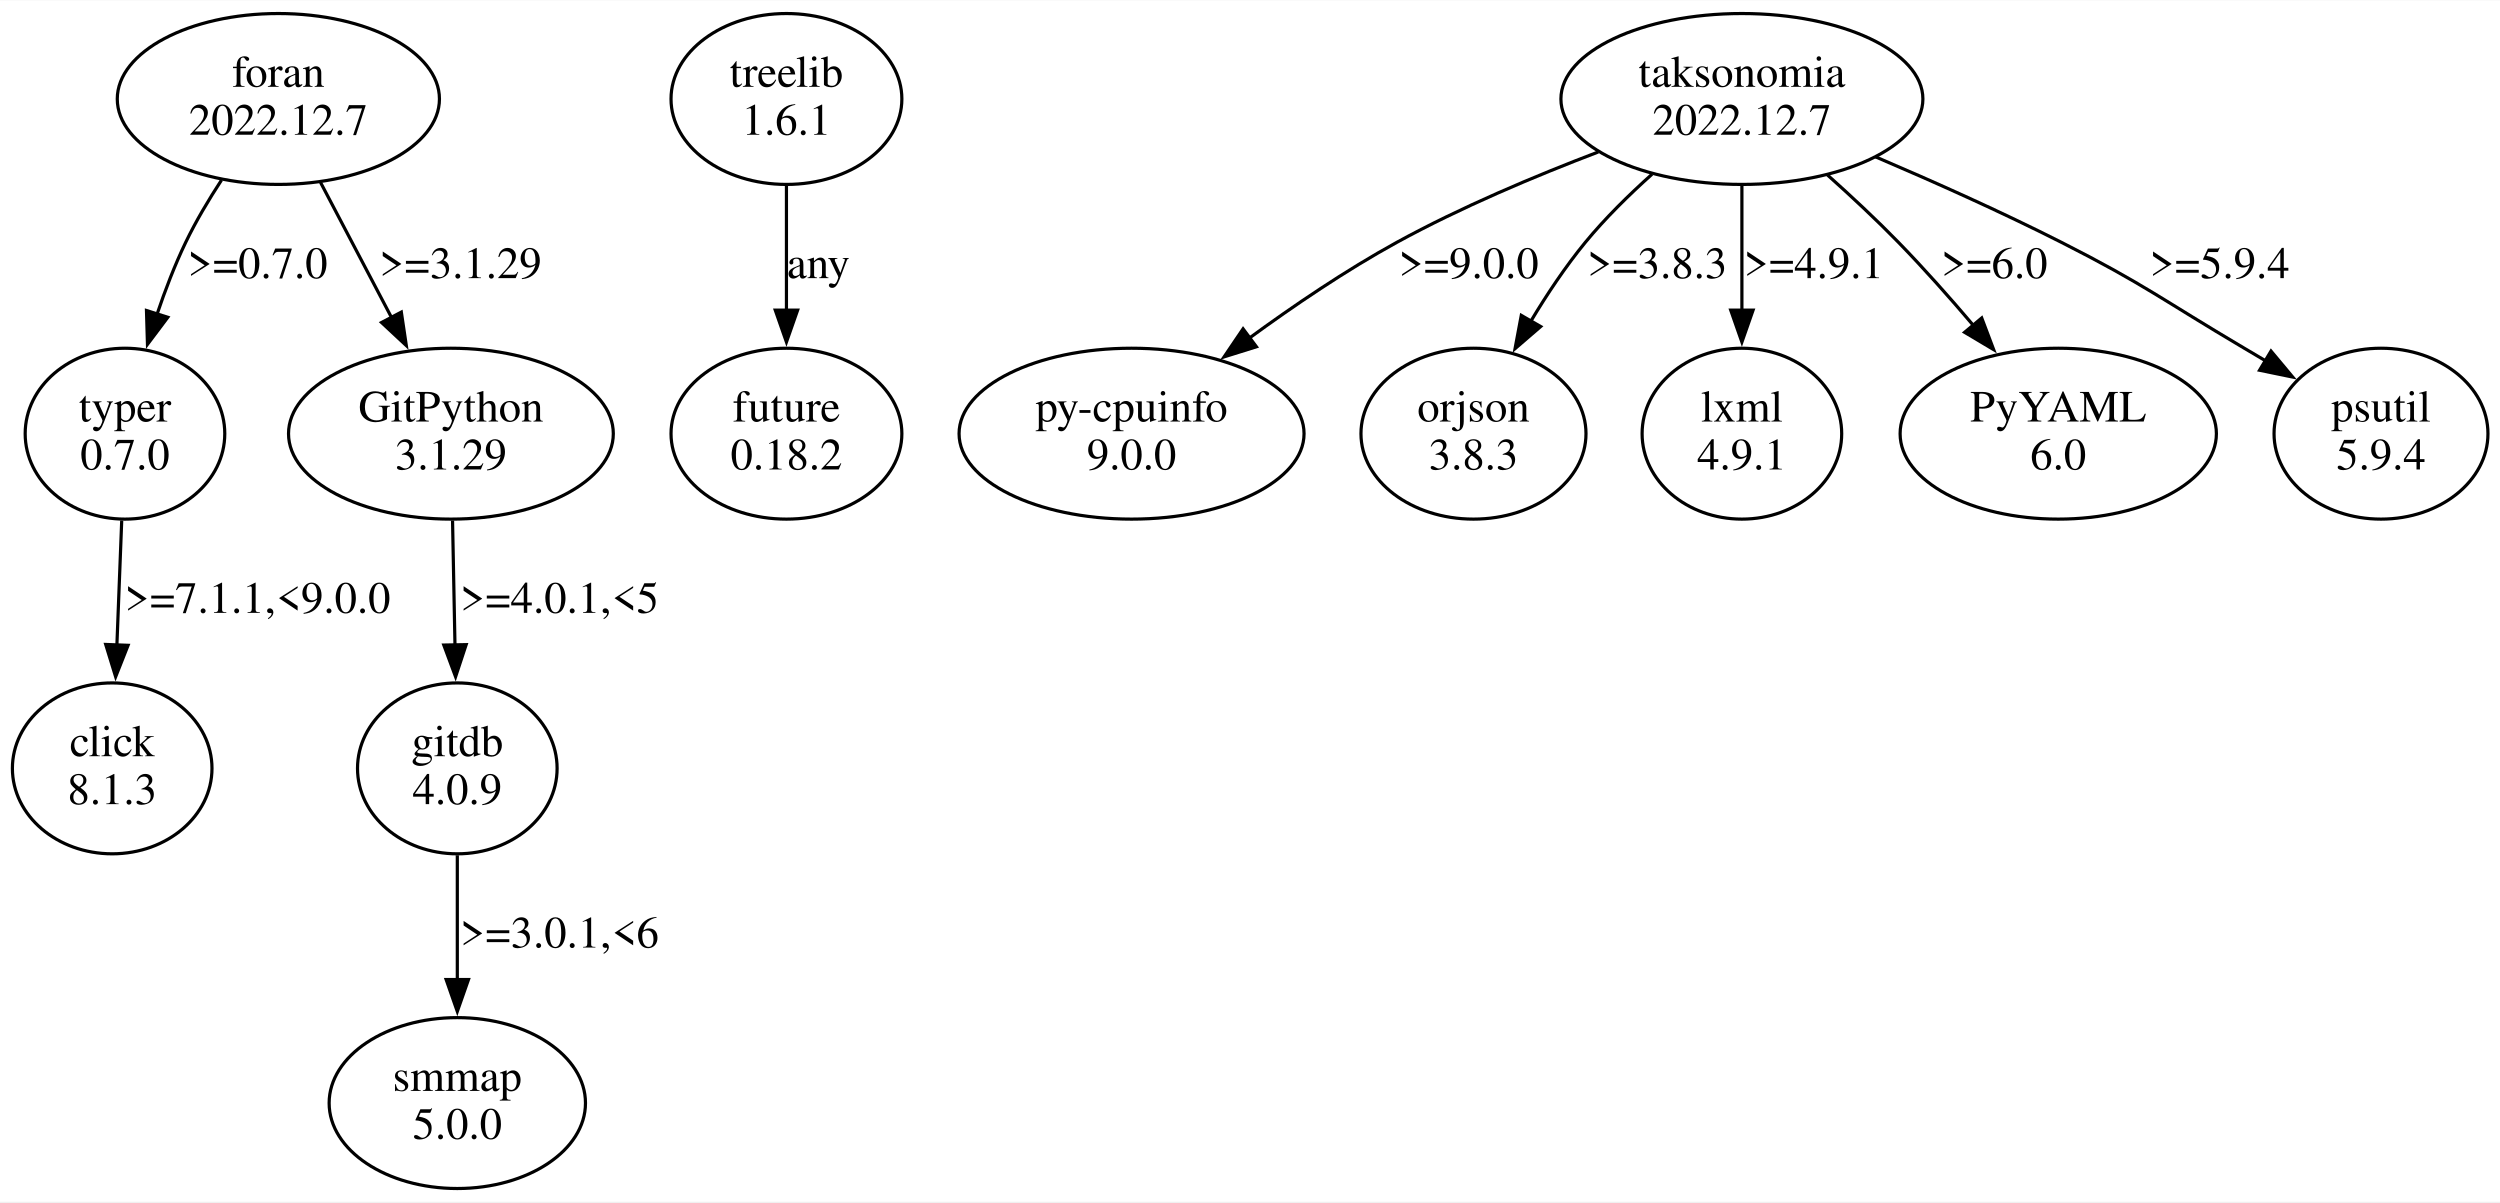
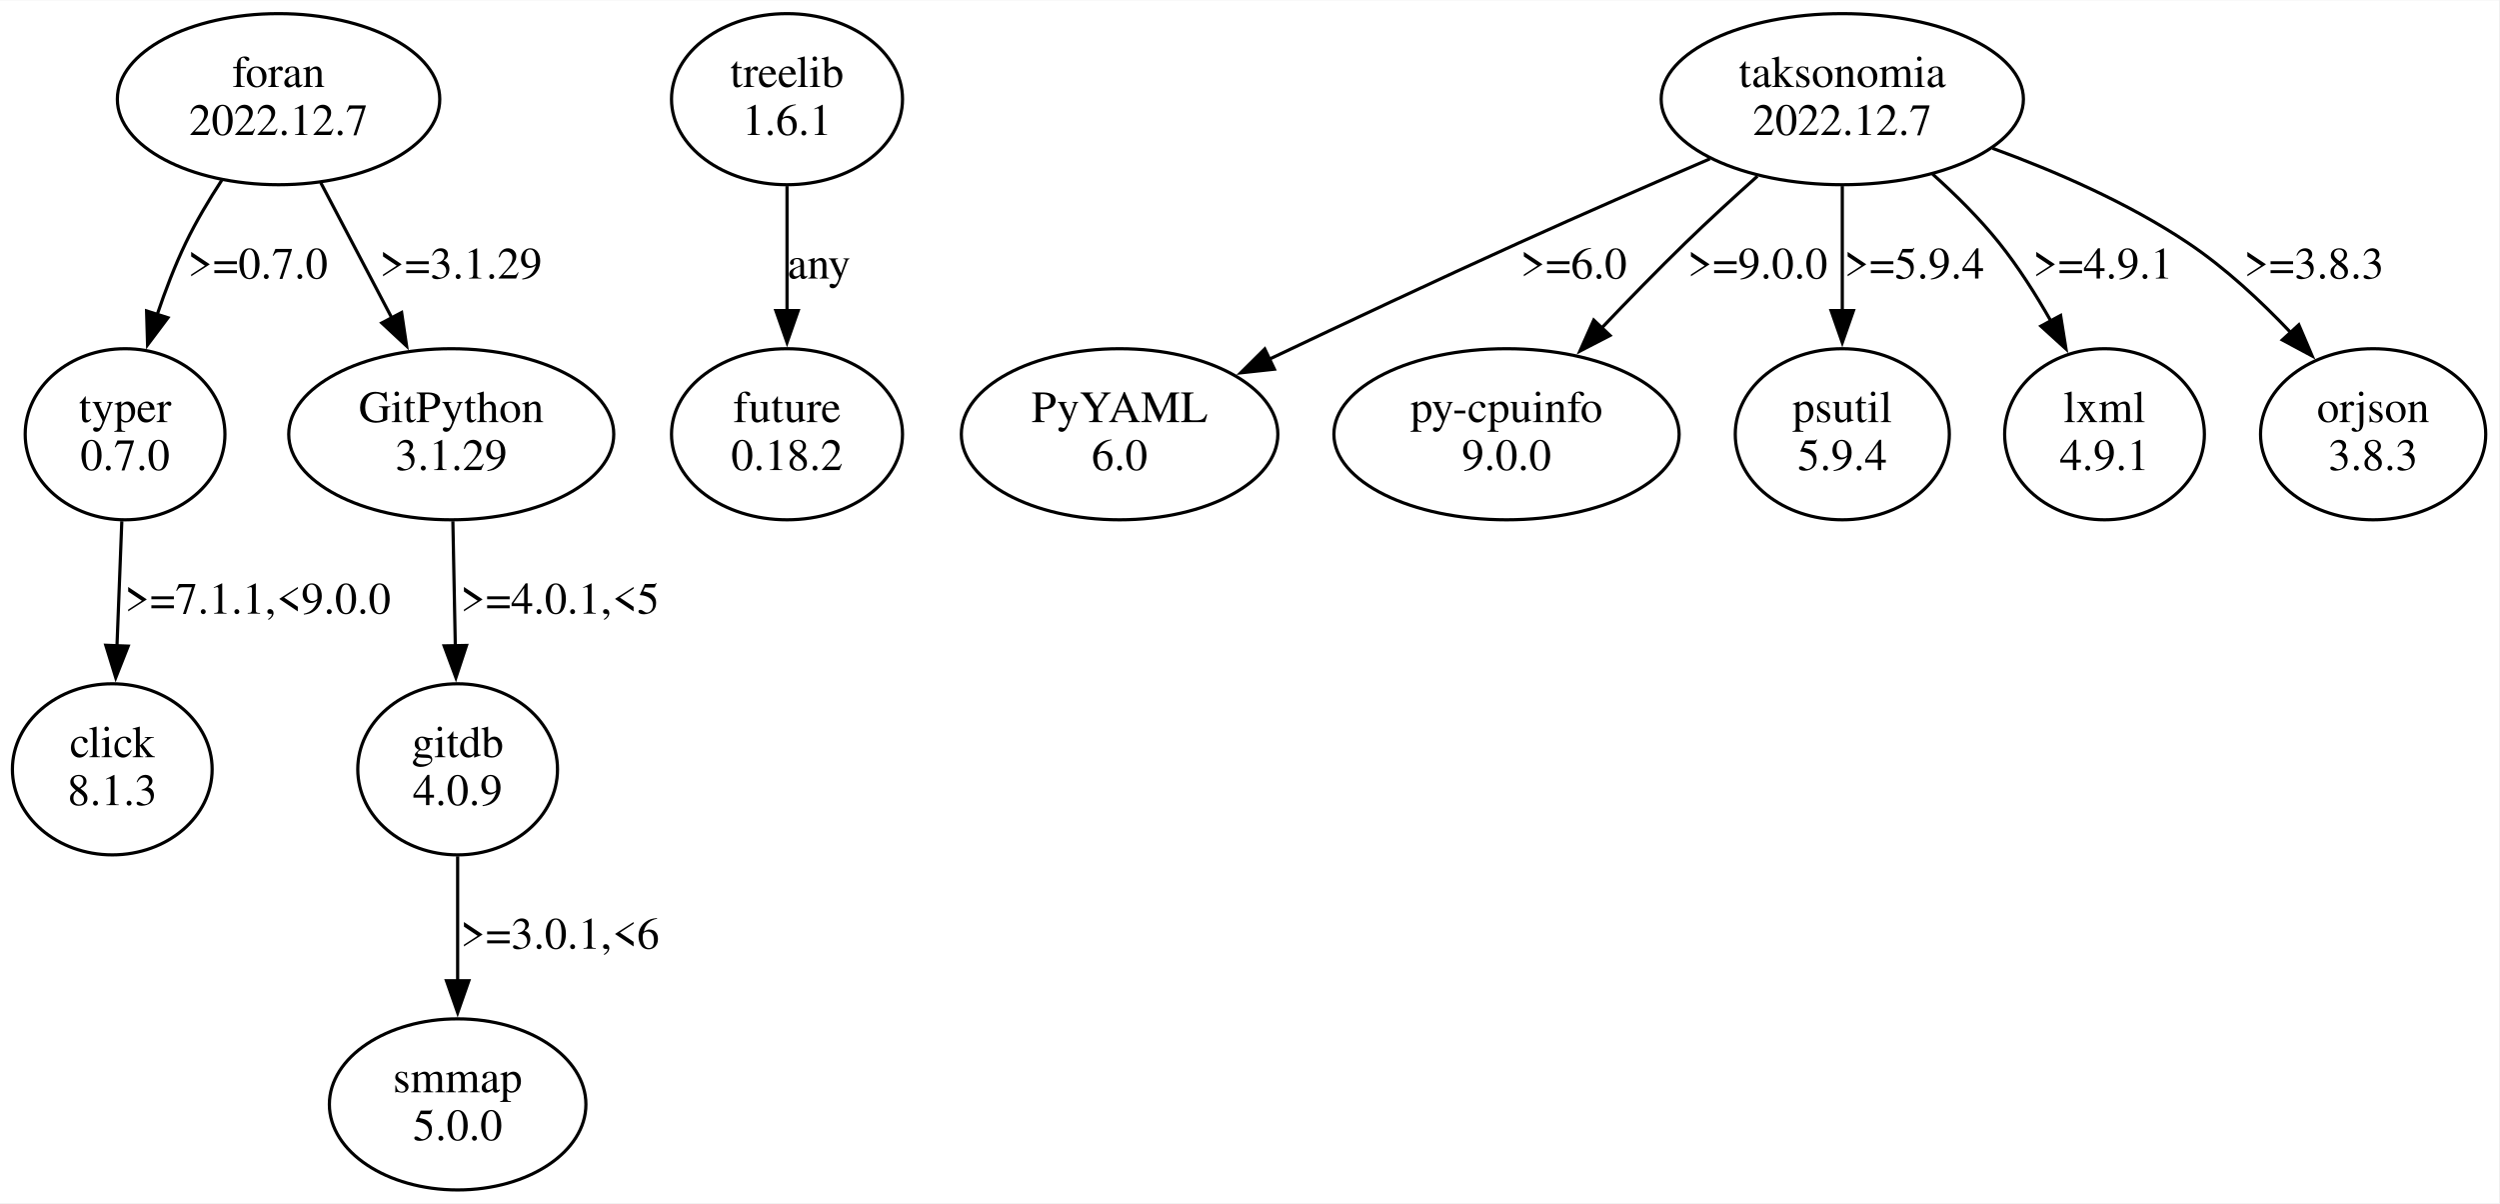
- <svg xmlns="http://www.w3.org/2000/svg" width="782pt" height="376pt" viewBox="0.00 0.00 782.35 375.96">
+ <svg xmlns="http://www.w3.org/2000/svg" width="781pt" height="376pt" viewBox="0.00 0.00 781.47 375.96">
  <g id="graph0" class="graph" transform="scale(1 1) rotate(0) translate(4 371.96)">
-     <polygon fill="white" stroke="none" points="-4,4 -4,-371.96 778.35,-371.96 778.35,4 -4,4" />
+     <polygon fill="white" stroke="none" points="-4,4 -4,-371.96 777.47,-371.96 777.47,4 -4,4" />
    <g id="node1" class="node">
      <ellipse fill="none" stroke="black" cx="35.11" cy="-236.35" rx="31.23" ry="26.74" />
      <text text-anchor="middle" x="35.11" y="-240.15" font-family="Times,serif" font-size="14.00">typer</text>
      <text text-anchor="middle" x="35.11" y="-225.15" font-family="Times,serif" font-size="14.00">0.7.0</text>
    </g>
    <g id="node2" class="node">
      <ellipse fill="none" stroke="black" cx="31.11" cy="-131.61" rx="31.23" ry="26.74" />
      <text text-anchor="middle" x="31.11" y="-135.41" font-family="Times,serif" font-size="14.00">click</text>
      <text text-anchor="middle" x="31.11" y="-120.41" font-family="Times,serif" font-size="14.00">8.1.3</text>
    </g>
    <g id="edge1" class="edge">
      <path fill="none" stroke="black" d="M34.09,-209.16C33.63,-197.32 33.08,-183.12 32.58,-170.18" />
      <polygon fill="black" stroke="black" points="36.08,-170.12 32.19,-160.27 29.08,-170.39 36.08,-170.12" />
      <text text-anchor="middle" x="76.61" y="-180.28" font-family="Times,serif" font-size="14.00">&gt;=7.1.1,&lt;9.0.0</text>
    </g>
    <g id="node3" class="node">
      <ellipse fill="none" stroke="black" cx="242.11" cy="-341.09" rx="36.12" ry="26.74" />
      <text text-anchor="middle" x="242.11" y="-344.89" font-family="Times,serif" font-size="14.00">treelib</text>
      <text text-anchor="middle" x="242.11" y="-329.89" font-family="Times,serif" font-size="14.00">1.6.1</text>
    </g>
    <g id="node4" class="node">
      <ellipse fill="none" stroke="black" cx="242.11" cy="-236.35" rx="36.12" ry="26.74" />
      <text text-anchor="middle" x="242.11" y="-240.15" font-family="Times,serif" font-size="14.00">future</text>
      <text text-anchor="middle" x="242.11" y="-225.15" font-family="Times,serif" font-size="14.00">0.18.2</text>
    </g>
    <g id="edge2" class="edge">
      <path fill="none" stroke="black" d="M242.11,-313.9C242.11,-302.06 242.11,-287.86 242.11,-274.92" />
      <polygon fill="black" stroke="black" points="245.61,-275.01 242.11,-265.01 238.61,-275.01 245.61,-275.01" />
      <text text-anchor="middle" x="252.11" y="-285.02" font-family="Times,serif" font-size="14.00">any</text>
    </g>
    <g id="node5" class="node">
-       <ellipse fill="none" stroke="black" cx="541.11" cy="-341.09" rx="56.64" ry="26.74" />
-       <text text-anchor="middle" x="541.11" y="-344.89" font-family="Times,serif" font-size="14.00">taksonomia</text>
-       <text text-anchor="middle" x="541.11" y="-329.89" font-family="Times,serif" font-size="14.00">2022.12.7</text>
+       <ellipse fill="none" stroke="black" cx="572.11" cy="-341.09" rx="56.64" ry="26.74" />
+       <text text-anchor="middle" x="572.11" y="-344.89" font-family="Times,serif" font-size="14.00">taksonomia</text>
+       <text text-anchor="middle" x="572.11" y="-329.89" font-family="Times,serif" font-size="14.00">2022.12.7</text>
    </g>
    <g id="node6" class="node">
-       <ellipse fill="none" stroke="black" cx="350.11" cy="-236.35" rx="53.98" ry="26.74" />
-       <text text-anchor="middle" x="350.11" y="-240.15" font-family="Times,serif" font-size="14.00">py-cpuinfo</text>
-       <text text-anchor="middle" x="350.11" y="-225.15" font-family="Times,serif" font-size="14.00">9.0.0</text>
+       <ellipse fill="none" stroke="black" cx="346.11" cy="-236.35" rx="49.49" ry="26.74" />
+       <text text-anchor="middle" x="346.11" y="-240.15" font-family="Times,serif" font-size="14.00">PyYAML</text>
+       <text text-anchor="middle" x="346.11" y="-225.15" font-family="Times,serif" font-size="14.00">6.0</text>
    </g>
    <g id="edge3" class="edge">
-       <path fill="none" stroke="black" d="M496.17,-324.51C476.35,-316.96 453.08,-307.16 433.11,-296.22 417.23,-287.51 400.75,-276.34 386.71,-266.07" />
-       <polygon fill="black" stroke="black" points="389.19,-263.55 379.07,-260.39 385.01,-269.16 389.19,-263.55" />
-       <text text-anchor="middle" x="455.61" y="-285.02" font-family="Times,serif" font-size="14.00">&gt;=9.0.0</text>
+       <path fill="none" stroke="black" d="M530.71,-322.44C512.39,-314.55 490.62,-305.05 471.11,-296.22 445.15,-284.47 416.36,-270.95 392.96,-259.83" />
+       <polygon fill="black" stroke="black" points="394.52,-256.69 383.99,-255.55 391.51,-263.01 394.52,-256.69" />
+       <text text-anchor="middle" x="488.11" y="-285.02" font-family="Times,serif" font-size="14.00">&gt;=6.0</text>
    </g>
    <g id="node7" class="node">
-       <ellipse fill="none" stroke="black" cx="457.11" cy="-236.35" rx="35.21" ry="26.74" />
-       <text text-anchor="middle" x="457.11" y="-240.15" font-family="Times,serif" font-size="14.00">orjson</text>
-       <text text-anchor="middle" x="457.11" y="-225.15" font-family="Times,serif" font-size="14.00">3.8.3</text>
+       <ellipse fill="none" stroke="black" cx="467.11" cy="-236.35" rx="53.98" ry="26.74" />
+       <text text-anchor="middle" x="467.11" y="-240.15" font-family="Times,serif" font-size="14.00">py-cpuinfo</text>
+       <text text-anchor="middle" x="467.11" y="-225.15" font-family="Times,serif" font-size="14.00">9.0.0</text>
    </g>
    <g id="edge4" class="edge">
-       <path fill="none" stroke="black" d="M512.99,-317.55C505.75,-311.07 498.28,-303.72 492.11,-296.22 485.94,-288.71 480.13,-280 475.1,-271.61" />
-       <polygon fill="black" stroke="black" points="478.14,-269.88 470.12,-262.96 472.07,-273.37 478.14,-269.88" />
-       <text text-anchor="middle" x="514.61" y="-285.02" font-family="Times,serif" font-size="14.00">&gt;=3.8.3</text>
+       <path fill="none" stroke="black" d="M545.57,-317.02C538.19,-310.42 530.24,-303.14 523.11,-296.22 514.37,-287.73 505.15,-278.27 496.77,-269.46" />
+       <polygon fill="black" stroke="black" points="499.48,-267.23 490.07,-262.36 494.39,-272.04 499.48,-267.23" />
+       <text text-anchor="middle" x="545.61" y="-285.02" font-family="Times,serif" font-size="14.00">&gt;=9.0.0</text>
    </g>
    <g id="node8" class="node">
-       <ellipse fill="none" stroke="black" cx="541.11" cy="-236.35" rx="31.23" ry="26.74" />
-       <text text-anchor="middle" x="541.11" y="-240.15" font-family="Times,serif" font-size="14.00">lxml</text>
-       <text text-anchor="middle" x="541.11" y="-225.15" font-family="Times,serif" font-size="14.00">4.9.1</text>
+       <ellipse fill="none" stroke="black" cx="572.11" cy="-236.35" rx="33.47" ry="26.74" />
+       <text text-anchor="middle" x="572.11" y="-240.15" font-family="Times,serif" font-size="14.00">psutil</text>
+       <text text-anchor="middle" x="572.11" y="-225.15" font-family="Times,serif" font-size="14.00">5.9.4</text>
    </g>
    <g id="edge5" class="edge">
-       <path fill="none" stroke="black" d="M541.11,-313.9C541.11,-302.06 541.11,-287.86 541.11,-274.92" />
-       <polygon fill="black" stroke="black" points="544.61,-275.01 541.11,-265.01 537.61,-275.01 544.61,-275.01" />
-       <text text-anchor="middle" x="563.61" y="-285.02" font-family="Times,serif" font-size="14.00">&gt;=4.9.1</text>
+       <path fill="none" stroke="black" d="M572.11,-313.9C572.11,-302.06 572.11,-287.86 572.11,-274.92" />
+       <polygon fill="black" stroke="black" points="575.61,-275.01 572.11,-265.01 568.61,-275.01 575.61,-275.01" />
+       <text text-anchor="middle" x="594.61" y="-285.02" font-family="Times,serif" font-size="14.00">&gt;=5.9.4</text>
    </g>
    <g id="node9" class="node">
-       <ellipse fill="none" stroke="black" cx="640.11" cy="-236.35" rx="49.49" ry="26.74" />
-       <text text-anchor="middle" x="640.11" y="-240.15" font-family="Times,serif" font-size="14.00">PyYAML</text>
-       <text text-anchor="middle" x="640.11" y="-225.15" font-family="Times,serif" font-size="14.00">6.0</text>
+       <ellipse fill="none" stroke="black" cx="654.11" cy="-236.35" rx="31.23" ry="26.74" />
+       <text text-anchor="middle" x="654.11" y="-240.15" font-family="Times,serif" font-size="14.00">lxml</text>
+       <text text-anchor="middle" x="654.11" y="-225.15" font-family="Times,serif" font-size="14.00">4.9.1</text>
    </g>
    <g id="edge6" class="edge">
-       <path fill="none" stroke="black" d="M567.92,-317.28C575.3,-310.68 583.18,-303.34 590.11,-296.22 598.03,-288.09 606.18,-278.91 613.53,-270.25" />
-       <polygon fill="black" stroke="black" points="616.16,-272.56 619.9,-262.65 610.8,-268.07 616.16,-272.56" />
-       <text text-anchor="middle" x="620.11" y="-285.02" font-family="Times,serif" font-size="14.00">&gt;=6.0</text>
+       <path fill="none" stroke="black" d="M600.37,-317.65C607.6,-311.17 615.04,-303.79 621.11,-296.22 627.1,-288.75 632.63,-280.04 637.39,-271.65" />
+       <polygon fill="black" stroke="black" points="640.38,-273.48 642.06,-263.02 634.22,-270.15 640.38,-273.48" />
+       <text text-anchor="middle" x="653.61" y="-285.02" font-family="Times,serif" font-size="14.00">&gt;=4.9.1</text>
    </g>
    <g id="node10" class="node">
-       <ellipse fill="none" stroke="black" cx="741.11" cy="-236.35" rx="33.47" ry="26.74" />
-       <text text-anchor="middle" x="741.11" y="-240.15" font-family="Times,serif" font-size="14.00">psutil</text>
-       <text text-anchor="middle" x="741.11" y="-225.15" font-family="Times,serif" font-size="14.00">5.9.4</text>
+       <ellipse fill="none" stroke="black" cx="738.11" cy="-236.35" rx="35.21" ry="26.74" />
+       <text text-anchor="middle" x="738.11" y="-240.15" font-family="Times,serif" font-size="14.00">orjson</text>
+       <text text-anchor="middle" x="738.11" y="-225.15" font-family="Times,serif" font-size="14.00">3.8.3</text>
    </g>
    <g id="edge7" class="edge">
-       <path fill="none" stroke="black" d="M582.95,-322.97C601.05,-315.25 622.34,-305.73 641.11,-296.22 667.22,-282.99 672.9,-278.1 698.11,-263.22 700.39,-261.88 702.74,-260.49 705.1,-259.08" />
-       <polygon fill="black" stroke="black" points="706.69,-262.2 713.48,-254.07 703.1,-256.2 706.69,-262.2" />
-       <text text-anchor="middle" x="690.61" y="-285.02" font-family="Times,serif" font-size="14.00">&gt;=5.9.4</text>
+       <path fill="none" stroke="black" d="M619.1,-325.73C638.86,-318.52 661.52,-308.65 680.11,-296.22 691.74,-288.45 702.92,-278.06 712.3,-268.18" />
+       <polygon fill="black" stroke="black" points="714.87,-270.56 719.04,-260.82 709.71,-265.83 714.87,-270.56" />
+       <text text-anchor="middle" x="719.61" y="-285.02" font-family="Times,serif" font-size="14.00">&gt;=3.8.3</text>
    </g>
    <g id="node11" class="node">
      <ellipse fill="none" stroke="black" cx="83.11" cy="-341.09" rx="50.41" ry="26.74" />
      <text text-anchor="middle" x="83.11" y="-344.89" font-family="Times,serif" font-size="14.00">foran</text>
      <text text-anchor="middle" x="83.11" y="-329.89" font-family="Times,serif" font-size="14.00">2022.12.7</text>
    </g>
    <g id="edge8" class="edge">
      <path fill="none" stroke="black" d="M65.33,-315.73C61.3,-309.56 57.28,-302.8 54.11,-296.22 50.7,-289.13 47.69,-281.28 45.13,-273.68" />
      <polygon fill="black" stroke="black" points="48.51,-272.77 42.15,-264.3 41.84,-274.89 48.51,-272.77" />
      <text text-anchor="middle" x="76.61" y="-285.02" font-family="Times,serif" font-size="14.00">&gt;=0.7.0</text>
    </g>
    <g id="node12" class="node">
      <ellipse fill="none" stroke="black" cx="137.11" cy="-236.35" rx="50.82" ry="26.74" />
      <text text-anchor="middle" x="137.11" y="-240.15" font-family="Times,serif" font-size="14.00">GitPython</text>
      <text text-anchor="middle" x="137.11" y="-225.15" font-family="Times,serif" font-size="14.00">3.1.29</text>
    </g>
    <g id="edge9" class="edge">
      <path fill="none" stroke="black" d="M96.32,-314.96C103.06,-302.15 111.35,-286.36 118.7,-272.37" />
      <polygon fill="black" stroke="black" points="121.59,-274.4 123.15,-263.92 115.4,-271.14 121.59,-274.4" />
      <text text-anchor="middle" x="140.11" y="-285.02" font-family="Times,serif" font-size="14.00">&gt;=3.1.29</text>
    </g>
    <g id="node13" class="node">
      <ellipse fill="none" stroke="black" cx="139.11" cy="-131.61" rx="31.23" ry="26.74" />
      <text text-anchor="middle" x="139.11" y="-135.41" font-family="Times,serif" font-size="14.00">gitdb</text>
      <text text-anchor="middle" x="139.11" y="-120.41" font-family="Times,serif" font-size="14.00">4.0.9</text>
    </g>
    <g id="edge10" class="edge">
      <path fill="none" stroke="black" d="M137.62,-209.16C137.85,-197.32 138.13,-183.12 138.38,-170.18" />
      <polygon fill="black" stroke="black" points="141.88,-170.33 138.57,-160.27 134.88,-170.2 141.88,-170.33" />
      <text text-anchor="middle" x="171.11" y="-180.28" font-family="Times,serif" font-size="14.00">&gt;=4.0.1,&lt;5</text>
    </g>
    <g id="node14" class="node">
      <ellipse fill="none" stroke="black" cx="139.11" cy="-26.87" rx="40.11" ry="26.74" />
      <text text-anchor="middle" x="139.11" y="-30.67" font-family="Times,serif" font-size="14.00">smmap</text>
      <text text-anchor="middle" x="139.11" y="-15.67" font-family="Times,serif" font-size="14.00">5.0.0</text>
    </g>
    <g id="edge11" class="edge">
      <path fill="none" stroke="black" d="M139.11,-104.42C139.11,-92.58 139.11,-78.38 139.11,-65.44" />
      <polygon fill="black" stroke="black" points="142.61,-65.53 139.11,-55.53 135.61,-65.53 142.61,-65.53" />
      <text text-anchor="middle" x="171.11" y="-75.54" font-family="Times,serif" font-size="14.00">&gt;=3.0.1,&lt;6</text>
    </g>
  </g>
</svg>
